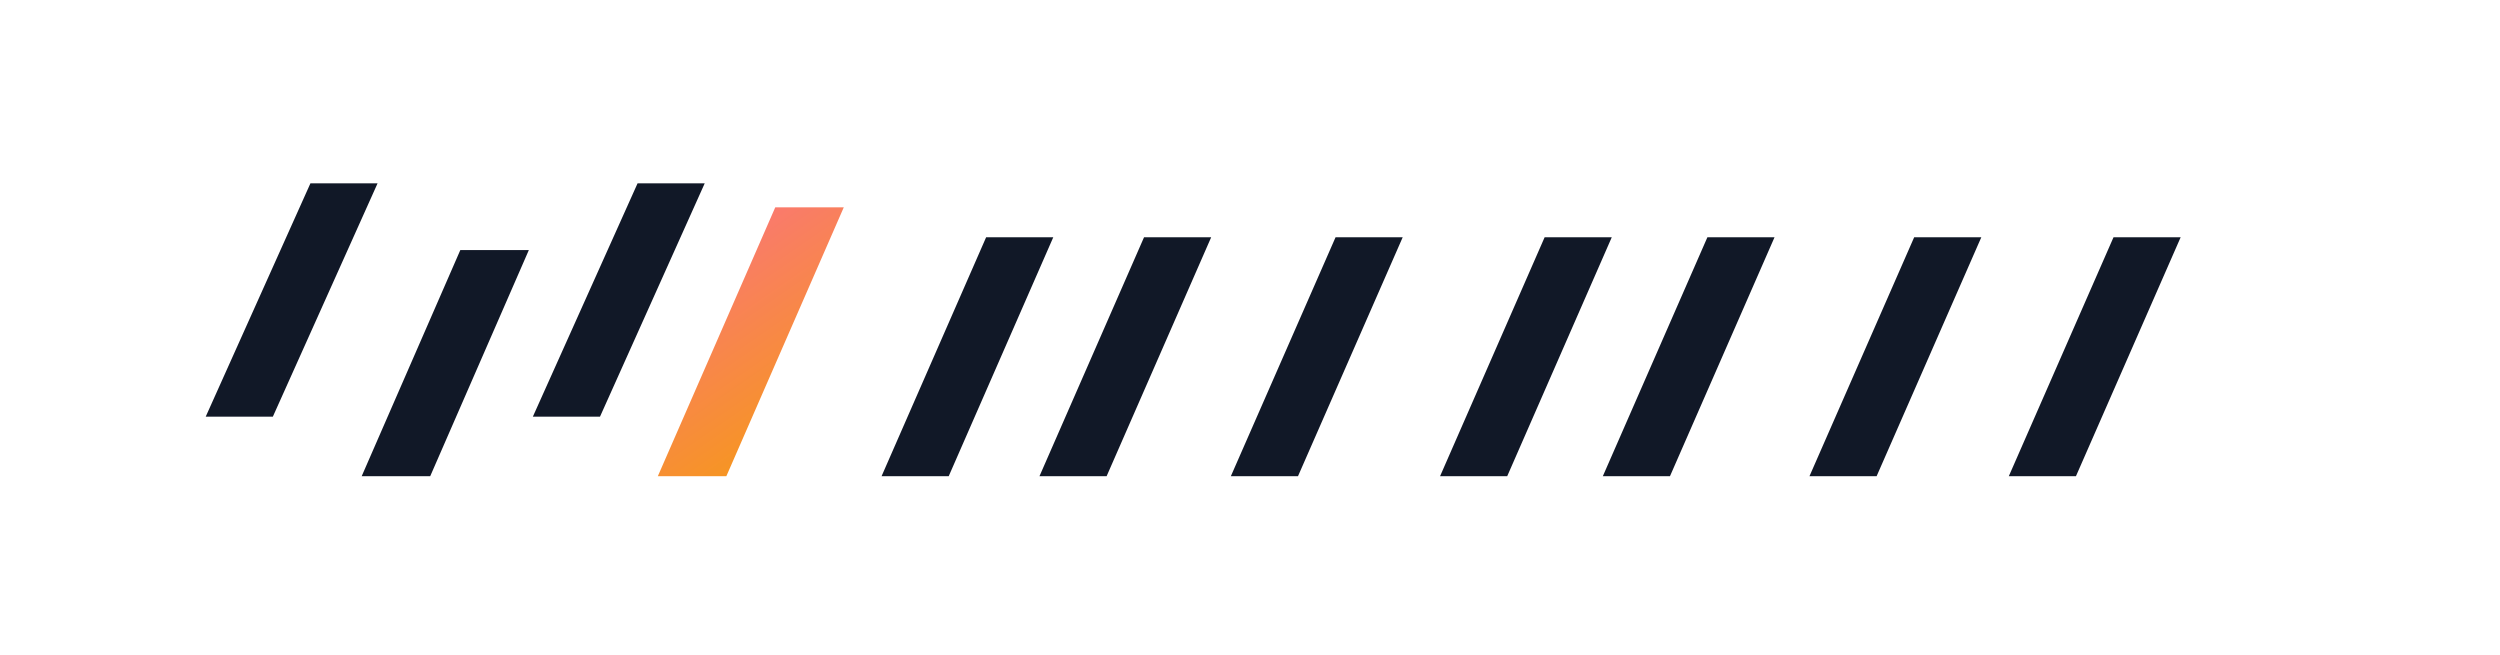
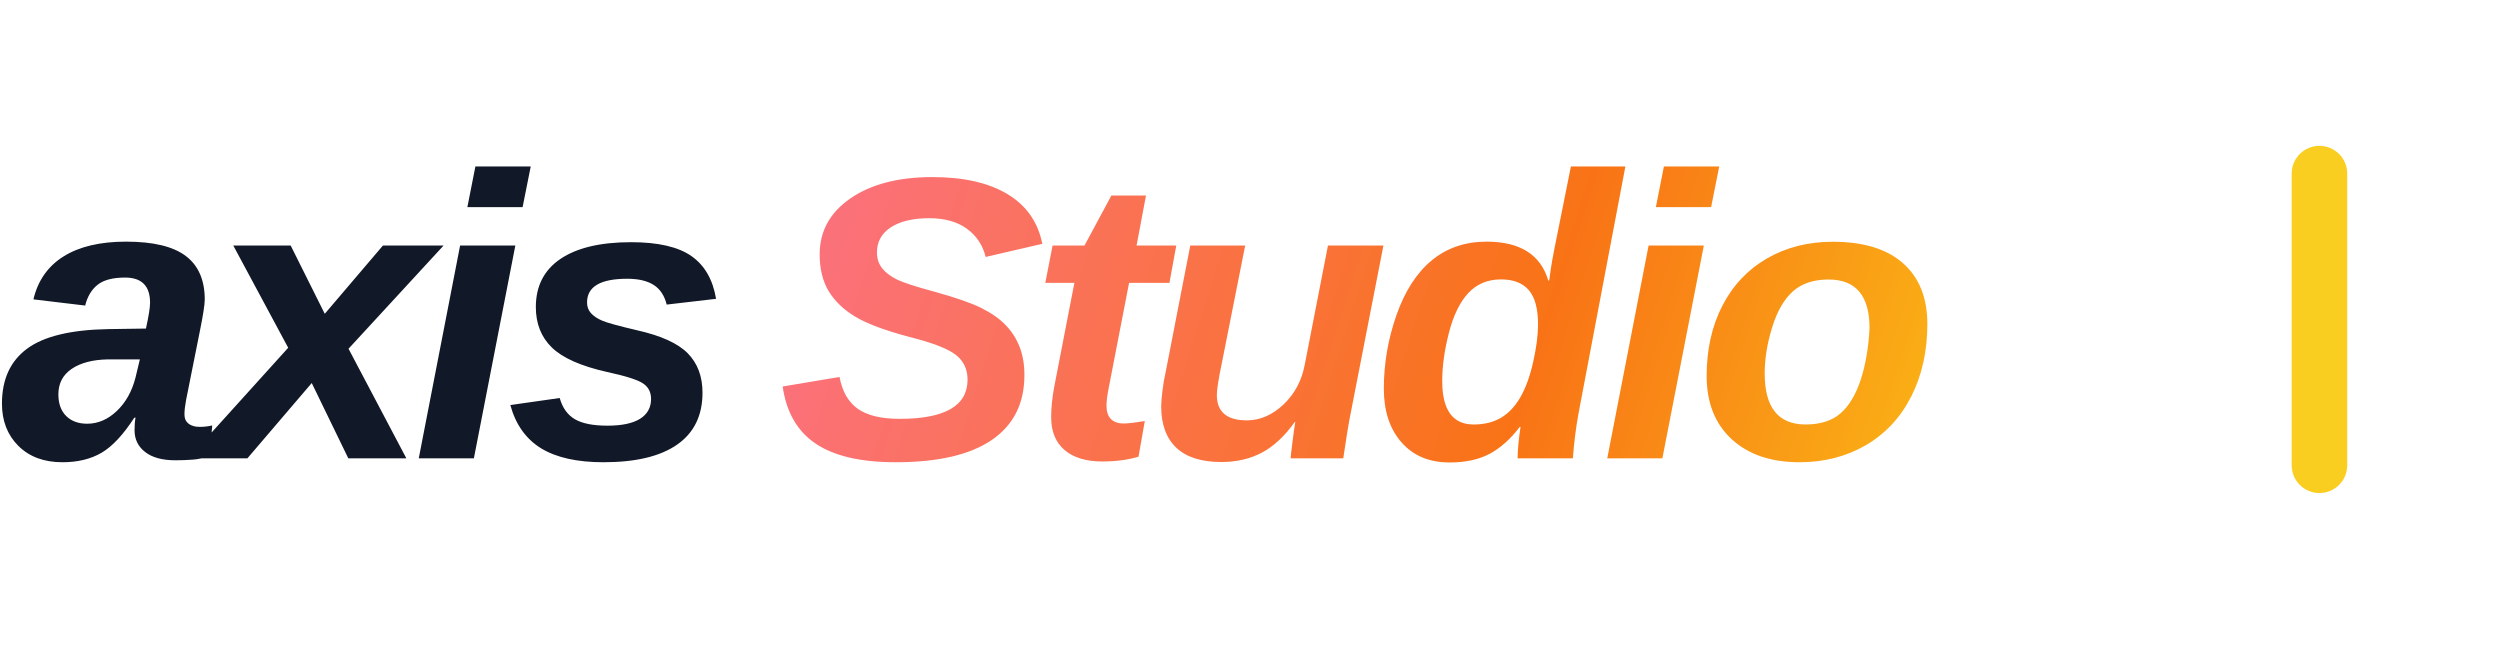
- <svg xmlns="http://www.w3.org/2000/svg" width="420" height="110" viewBox="0 0 420 110" fill="none">
-   <path d="M34.56 70L52.152 30.8H63.432L45.84 70H34.56Z" fill="#111827" />
-   <path d="M60.764 80L77.332 42.016H88.844L72.276 80H60.764Z" fill="#111827" />
-   <path d="M89.52 70L107.112 30.8H118.392L100.8 70H89.52Z" fill="#111827" />
-   <path d="M110.516 80L130.244 34.832H141.756L122.028 80H110.516Z" fill="url(#warm)" />
-   <path d="M148.104 80L165.672 39.856H176.952L159.384 80H148.104Z" fill="#111827" />
-   <path d="M174.632 80L192.2 39.856H203.48L185.912 80H174.632Z" fill="#111827" />
-   <path d="M206.784 80L224.376 39.856H235.656L218.064 80H206.784Z" fill="#111827" />
-   <path d="M241.932 80L259.5 39.856H270.78L253.212 80H241.932Z" fill="#111827" />
-   <path d="M269.276 80L286.844 39.856H298.124L280.556 80H269.276Z" fill="#111827" />
-   <path d="M303.992 80L321.584 39.856H332.864L315.272 80H303.992Z" fill="#111827" />
-   <path d="M337.48 80L355.072 39.856H366.352L348.76 80H337.48Z" fill="#111827" />
+ <svg xmlns="http://www.w3.org/2000/svg" width="360" height="96" viewBox="0 0 360 96" fill="none">
+   <text x="0" y="66" fill="#111827" font-family="'Segoe UI Variable Display', 'Segoe UI', Arial, sans-serif" font-size="58" font-style="italic" font-weight="800" letter-spacing="-2.6">
+     axis
+   </text>
+   <text x="112" y="66" fill="url(#accent)" font-family="'Segoe UI Variable Display', 'Segoe UI', Arial, sans-serif" font-size="58" font-style="italic" font-weight="800" letter-spacing="-2.6">
+     Studio
+   </text>
+   <rect x="330" y="21" width="8" height="50" rx="4" fill="url(#accent)" opacity="0.95" />
  <defs>
-     <linearGradient id="warm" x1="110.516" y1="34.832" x2="141.756" y2="80" gradientUnits="userSpaceOnUse">
+     <linearGradient id="accent" x1="112" y1="20" x2="298" y2="80" gradientUnits="userSpaceOnUse">
      <stop stop-color="#FB7185" />
-       <stop offset="1" stop-color="#F59E0B" />
+       <stop offset="0.58" stop-color="#F97316" />
+       <stop offset="1" stop-color="#FACC15" />
    </linearGradient>
  </defs>
</svg>
